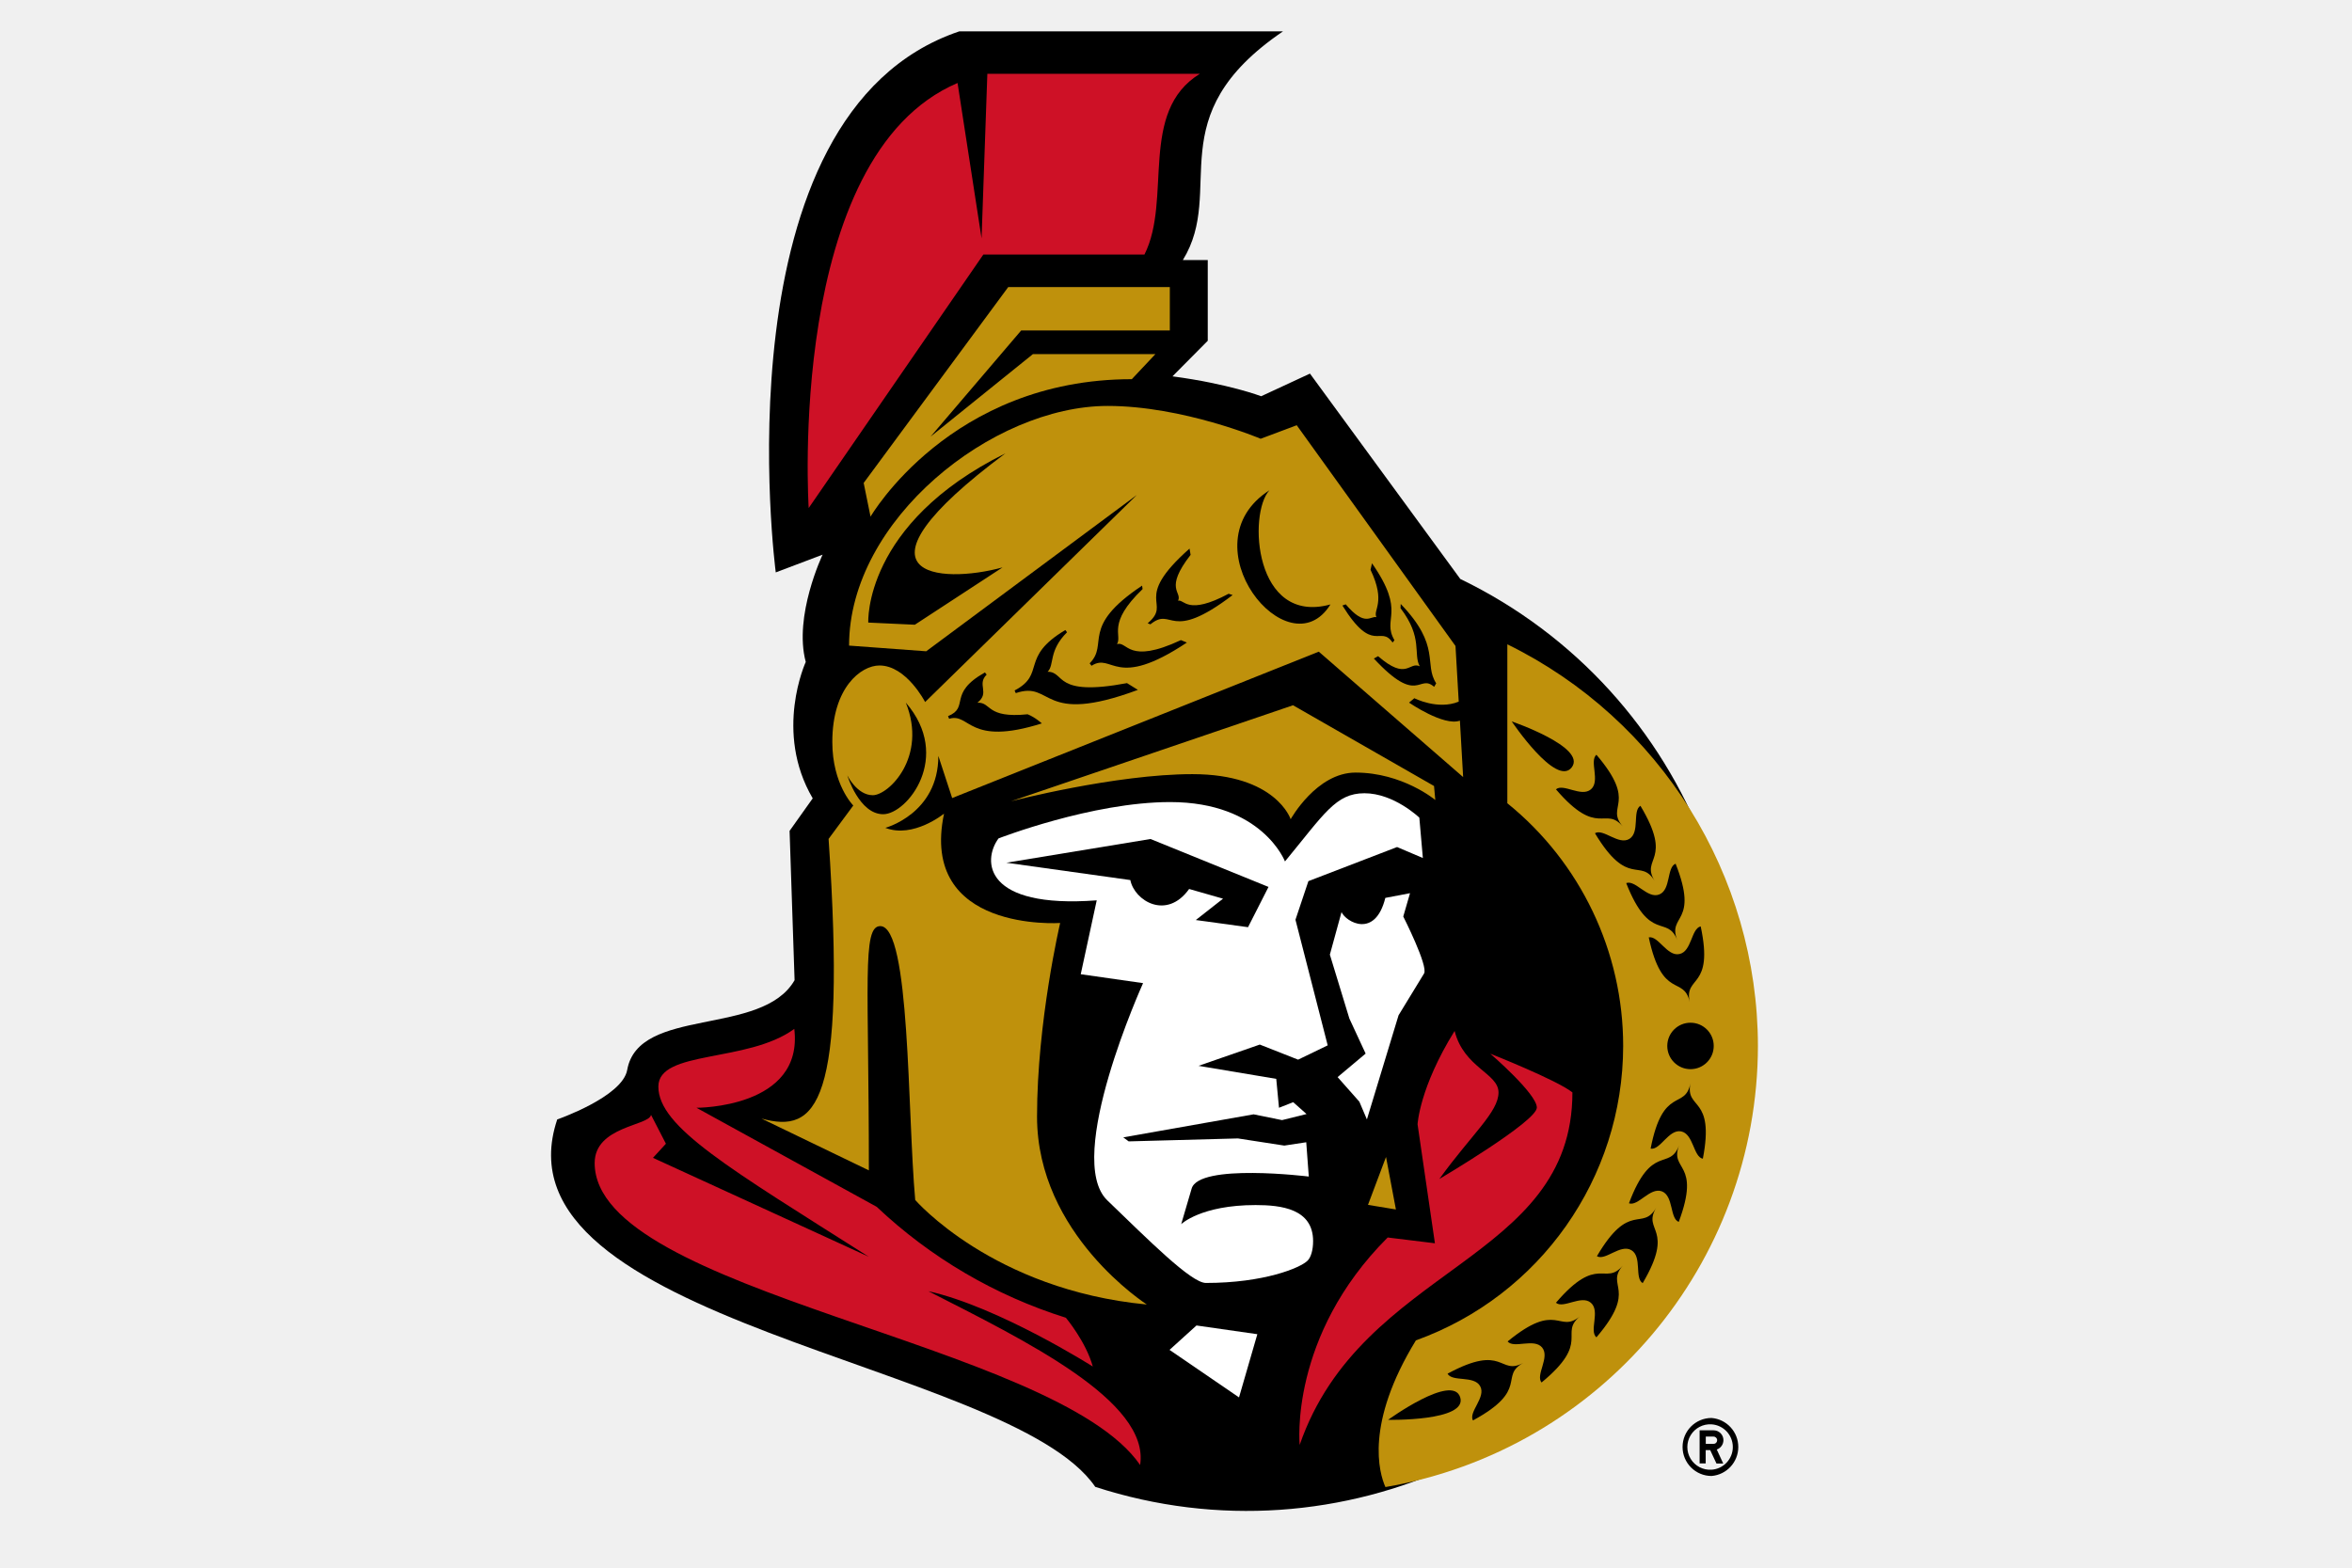
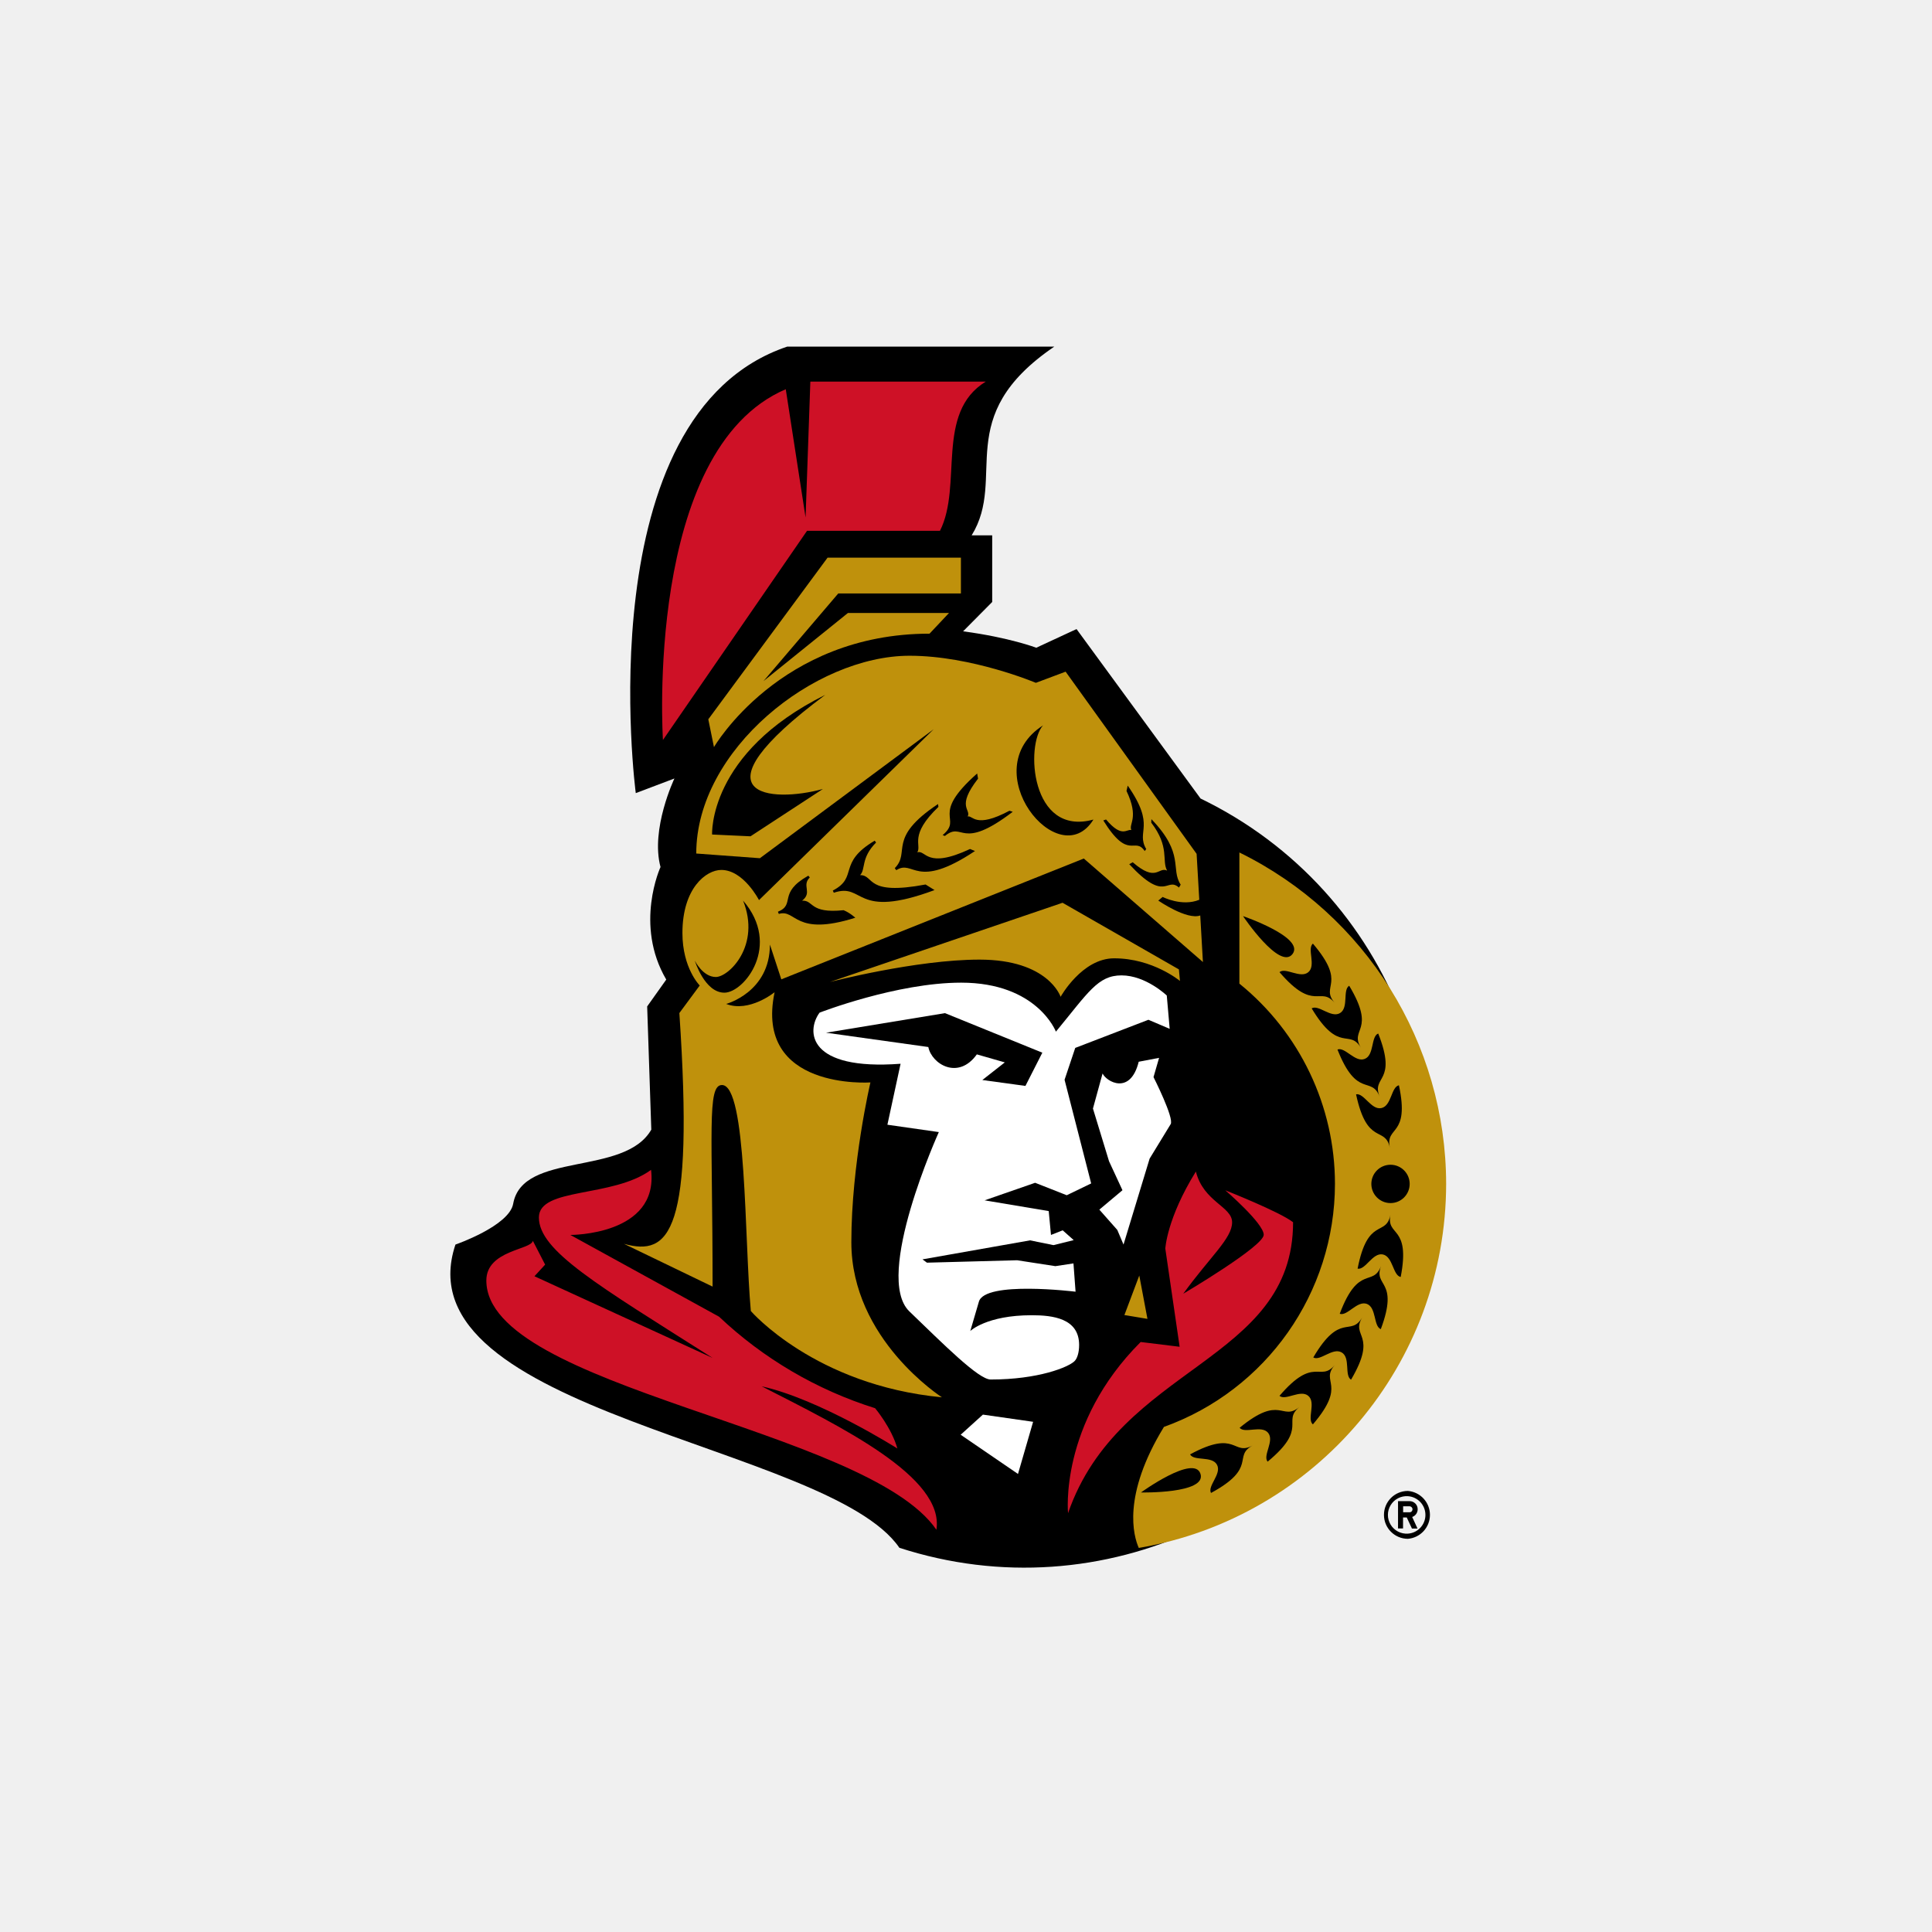
- <svg xmlns="http://www.w3.org/2000/svg" viewBox="0 0 24 16">
-   <path d="M14.901 5.909l-1.534-2.096-.498.231s-.332-.127-.905-.203l.36-.363v-.824h-.254c.443-.719-.256-1.465 1.022-2.334H9.789c-2.494.841-1.873 5.522-1.873 5.522l.478-.181s-.298.625-.172 1.095c0 0-.328.712.071 1.392l-.236.332.051 1.524c-.333.58-1.592.265-1.708.916-.049.275-.714.505-.714.505-.698 2.079 4.616 2.47 5.49 3.75a5.005 5.005 0 0 0 3.725-9.266z" />
-   <path d="M10.016 2.433L9.771.847c-1.753.748-1.519 4.338-1.519 4.338l1.782-2.587h1.644c.284-.563-.063-1.46.566-1.845h-2.169l-.059 1.68zm-.543 10.745c.718.16 1.678.769 1.678.769-.07-.254-.275-.498-.275-.498a4.98 4.98 0 0 1-1.93-1.132l-1.839-1.011s1.096.006.998-.805c-.475.349-1.387.213-1.387.589 0 .413.724.833 2.148 1.737l-2.203-1.01.132-.144-.152-.295c-.016.113-.575.115-.575.492 0 1.329 4.703 1.825 5.566 3.082.102-.653-1.184-1.275-2.161-1.774zm5.734-2.424s.475.409.475.55c0 .142-.995.729-.995.729.334-.461.604-.684.604-.883 0-.197-.353-.251-.448-.628-.36.58-.378.953-.378.953l.177 1.214-.482-.059c-1.01 1.009-.898 2.117-.898 2.117.635-1.837 2.783-1.863 2.783-3.598-.162-.128-.838-.395-.838-.395z" fill="#CE1126" />
-   <path fill="#FFF" d="M13.246 10.815l.302-.146-.329-1.282.132-.394.905-.348.263.112-.036-.412s-.259-.249-.56-.249c-.293 0-.41.21-.811.696 0 0-.231-.606-1.172-.606-.796 0-1.751.371-1.751.371-.168.229-.146.718 1.002.632l-.163.754.636.091s-.81 1.787-.365 2.217c.422.406.856.843 1.006.843.592 0 .965-.154 1.038-.228.033-.033.056-.106.056-.199 0-.331-.328-.368-.587-.368-.558 0-.759.195-.759.195l.106-.361c.07-.264 1.196-.125 1.196-.125l-.026-.35-.224.034-.473-.073-1.115.03-.055-.041 1.33-.235.29.059.25-.062-.136-.121-.145.057-.028-.295-.793-.133.625-.217.391.154z" />
-   <path fill="#FFF" d="M14.388 9.116l-.252.048c-.104.419-.401.246-.447.145l-.119.434.199.652.166.358-.286.24.222.251.077.181.323-1.063.26-.426c.046-.073-.212-.582-.212-.582l.069-.238zm-2.454 4.661l.709.485.187-.645-.621-.089z" />
-   <path d="M17.465 14.472a.295.295 0 1 0 0 .592.297.297 0 0 0 0-.592zm0 .528a.232.232 0 1 1 0-.463.232.232 0 0 1 0 .463z" />
-   <path d="M17.586 14.699a.1.1 0 0 0-.101-.101h-.142v.338h.062V14.8h.046l.064.137h.069l-.066-.143a.101.101 0 0 0 .068-.095zm-.101.037h-.079v-.074h.079c.021 0 .037.017.037.037s-.015.037-.037.037z" />
-   <g fill="#BF910C">
-     <path d="M14.633 8.022l-1.439-.824-2.878.98s1.066-.277 1.851-.277c.854 0 1.003.46 1.003.46s.264-.476.662-.476c.48 0 .814.28.814.28l-.013-.143zM11.549 3.87l.241-.256h-1.25l-1.044.842.924-1.083h1.517V2.93h-1.649L8.813 4.929l.07.344s.813-1.403 2.666-1.403z" />
-     <path d="M10.582 11.396c0-.97.236-1.976.236-1.976s-1.441.1-1.185-1.116c0 0-.314.256-.599.145 0 0 .541-.144.541-.734l.141.43 3.741-1.494 1.473 1.28-.033-.576c-.165.06-.519-.184-.519-.184l.054-.045s.239.123.453.035l-.033-.568-1.62-2.253-.368.138s-.793-.335-1.562-.335c-1.175 0-2.638 1.162-2.638 2.446l.787.058L11.6 5.052 9.44 7.165s-.191-.373-.466-.373c-.189 0-.481.226-.481.78 0 .436.214.649.214.649l-.252.341c.185 2.73-.124 3.009-.685 2.854l1.096.529c0-1.912-.071-2.493.116-2.493.308 0 .276 1.901.357 2.795 0 0 .791.917 2.363 1.067.001-.001-1.12-.713-1.12-1.918zm3.561.412l-.184.489.285.047zm1.238-5.232v1.622a3.186 3.186 0 0 1 1.182 2.477 3.197 3.197 0 0 1-2.115 3.005c-.521.851-.376 1.352-.311 1.497a4.573 4.573 0 0 0 3.801-4.502 4.571 4.571 0 0 0-2.557-4.099z" />
+ <svg xmlns="http://www.w3.org/2000/svg" width="512px" height="512px" viewBox="0 0 512 512" version="1.1">
+   <defs />
+   <g id="NHL" stroke="none" stroke-width="1" fill="none" fill-rule="evenodd">
+     <g id="ottawa-senators">
+       <g id="ott" transform="translate(106, 85)">
+         <path d="M212.164,126.621 L179.293,81.707 L168.621,86.657 C168.621,86.657 161.507,83.936 149.229,82.307 L156.943,74.529 L156.943,56.871 L151.5,56.871 C160.993,41.464 146.014,25.479 173.4,6.857 L102.621,6.857 C49.179,24.879 62.486,125.186 62.486,125.186 L72.729,121.307 C72.729,121.307 66.343,134.7 69.043,144.771 C69.043,144.771 62.014,160.029 70.564,174.6 L65.507,181.714 L66.6,214.371 C59.464,226.8 32.486,220.05 30,234 C28.95,239.893 14.7,244.821 14.7,244.821 C-0.257,289.371 113.614,297.75 132.343,325.179 C185.98,342.597 243.945,315.501 264.98,263.177 C286.014,210.852 262.933,151.175 212.164,126.621 L212.164,126.621 Z" id="Shape" fill="#000000" />
+         <path d="M107.486,52.136 L102.236,18.15 C64.671,34.179 69.686,111.107 69.686,111.107 L107.871,55.671 L143.1,55.671 C149.186,43.607 141.75,24.386 155.229,16.136 L108.75,16.136 L107.486,52.136 L107.486,52.136 Z M95.85,282.386 C111.236,285.814 131.807,298.864 131.807,298.864 C130.307,293.421 125.914,288.193 125.914,288.193 C110.467,283.349 96.324,275.054 84.557,263.936 L45.15,242.271 C45.15,242.271 68.636,242.4 66.536,225.021 C56.357,232.5 36.814,229.586 36.814,237.643 C36.814,246.493 52.329,255.493 82.843,274.864 L35.636,253.221 L38.464,250.136 L35.207,243.814 C34.864,246.236 22.886,246.279 22.886,254.357 C22.886,282.836 123.664,293.464 142.157,320.4 C144.343,306.407 116.786,293.079 95.85,282.386 L95.85,282.386 Z M218.721,230.443 C218.721,230.443 228.9,239.207 228.9,242.229 C228.9,245.271 207.579,257.85 207.579,257.85 C214.736,247.971 220.521,243.193 220.521,238.929 C220.521,234.707 212.957,233.55 210.921,225.471 C203.207,237.9 202.821,245.893 202.821,245.893 L206.614,271.907 L196.286,270.643 C174.643,292.264 177.043,316.007 177.043,316.007 C190.65,276.643 236.679,276.086 236.679,238.907 C233.207,236.164 218.721,230.443 218.721,230.443 L218.721,230.443 Z" id="Shape" fill="#CE1126" />
+         <path d="M176.7,231.75 L183.171,228.621 L176.121,201.15 L178.95,192.707 L198.343,185.25 L203.979,187.65 L203.207,178.821 C203.207,178.821 197.657,173.486 191.207,173.486 C184.929,173.486 182.421,177.986 173.829,188.4 C173.829,188.4 168.879,175.414 148.714,175.414 C131.657,175.414 111.193,183.364 111.193,183.364 C107.593,188.271 108.064,198.75 132.664,196.907 L129.171,213.064 L142.8,215.014 C142.8,215.014 125.443,253.307 134.979,262.521 C144.021,271.221 153.321,280.586 156.536,280.586 C169.221,280.586 177.214,277.286 178.779,275.7 C179.486,274.993 179.979,273.429 179.979,271.436 C179.979,264.343 172.95,263.55 167.4,263.55 C155.443,263.55 151.136,267.729 151.136,267.729 L153.407,259.993 C154.907,254.336 179.036,257.314 179.036,257.314 L178.479,249.814 L173.679,250.543 L163.543,248.979 L139.65,249.621 L138.471,248.743 L166.971,243.707 L173.186,244.971 L178.543,243.643 L175.629,241.05 L172.521,242.271 L171.921,235.95 L154.929,233.1 L168.321,228.45 L176.7,231.75 L176.7,231.75 Z" id="Shape" fill="#FFFFFF" />
+         <path d="M201.171,195.343 L195.771,196.371 C193.543,205.35 187.179,201.643 186.193,199.479 L183.643,208.779 L187.907,222.75 L191.464,230.421 L185.336,235.564 L190.093,240.943 L191.743,244.821 L198.664,222.043 L204.236,212.914 C205.221,211.35 199.693,200.443 199.693,200.443 L201.171,195.343 L201.171,195.343 Z M148.586,295.221 L163.779,305.614 L167.786,291.793 L154.479,289.886 L148.586,295.221 Z" id="Shape" fill="#FFFFFF" />
+         <path d="M267.107,310.114 C263.604,310.114 260.764,312.954 260.764,316.457 C260.764,319.96 263.604,322.8 267.107,322.8 C270.409,322.528 272.95,319.77 272.95,316.457 C272.95,313.145 270.409,310.386 267.107,310.114 L267.107,310.114 Z M267.107,321.429 C265.257,321.55 263.493,320.632 262.531,319.047 C261.569,317.462 261.569,315.474 262.531,313.889 C263.493,312.303 265.257,311.385 267.107,311.507 C269.721,311.679 271.752,313.849 271.752,316.468 C271.752,319.087 269.721,321.257 267.107,321.429 L267.107,321.429 Z" id="Shape" fill="#000000" />
+         <path d="M269.7,314.979 C269.706,314.403 269.48,313.849 269.072,313.442 C268.665,313.035 268.111,312.808 267.536,312.814 L264.493,312.814 L264.493,320.057 L265.821,320.057 L265.821,317.143 L266.807,317.143 L268.179,320.079 L269.657,320.079 L268.243,317.014 C269.112,316.714 269.696,315.898 269.7,314.979 L269.7,314.979 Z M267.536,315.771 L265.843,315.771 L265.843,314.186 L267.536,314.186 C267.986,314.186 268.329,314.55 268.329,314.979 C268.329,315.407 268.007,315.771 267.536,315.771 L267.536,315.771 Z" id="Shape" fill="#000000" />
+         <g id="Group" transform="translate(42.85714, 42.85714)" fill="#BF910C">
+           <path d="M163.564,129.043 L132.729,111.386 L71.057,132.386 C71.057,132.386 93.9,126.45 110.721,126.45 C129.021,126.45 132.214,136.307 132.214,136.307 C132.214,136.307 137.871,126.107 146.4,126.107 C156.686,126.107 163.843,132.107 163.843,132.107 L163.564,129.043 Z M97.479,40.071 L102.643,34.586 L75.857,34.586 L53.486,52.629 L73.286,29.421 L105.793,29.421 L105.793,19.929 L70.457,19.929 L38.85,62.764 L40.35,70.136 C40.35,70.136 57.771,40.071 97.479,40.071 L97.479,40.071 Z" id="Shape" />
+           <path d="M76.757,201.343 C76.757,180.557 81.814,159 81.814,159 C81.814,159 50.936,161.143 56.421,135.086 C56.421,135.086 49.693,140.571 43.586,138.193 C43.586,138.193 55.179,135.107 55.179,122.464 L58.2,131.679 L138.364,99.664 L169.929,127.093 L169.221,114.75 C165.686,116.036 158.1,110.807 158.1,110.807 L159.257,109.843 C159.257,109.843 164.379,112.479 168.964,110.593 L168.257,98.421 L133.543,50.143 L125.657,53.1 C125.657,53.1 108.664,45.921 92.186,45.921 C67.007,45.921 35.657,70.821 35.657,98.336 L52.521,99.579 L98.571,65.4 L52.286,110.679 C52.286,110.679 48.193,102.686 42.3,102.686 C38.25,102.686 31.993,107.529 31.993,119.4 C31.993,128.743 36.579,133.307 36.579,133.307 L31.179,140.614 C35.143,199.114 28.521,205.093 16.5,201.771 L39.986,213.107 C39.986,172.136 38.464,159.686 42.471,159.686 C49.071,159.686 48.386,200.421 50.121,219.579 C50.121,219.579 67.071,239.229 100.757,242.443 C100.779,242.421 76.757,227.164 76.757,201.343 L76.757,201.343 Z M153.064,210.171 L149.121,220.65 L155.229,221.657 L153.064,210.171 Z M179.593,98.057 L179.593,132.814 C195.614,145.777 204.923,165.284 204.921,185.893 C204.891,214.762 186.766,240.515 159.6,250.286 C148.436,268.521 151.543,279.257 152.936,282.364 C199.945,274.313 234.33,233.586 234.386,185.893 C234.35,148.566 213.102,114.504 179.593,98.057 L179.593,98.057 Z" id="Shape" />
+         </g>
+         <path d="M141.664,150.879 L139.286,149.4 C123.107,152.443 125.871,146.914 121.929,146.914 C123.471,145.393 122.057,142.393 126.171,138.279 L125.807,137.786 C115.779,143.743 121.607,147.407 114.707,151.007 L114.964,151.586 C123.214,148.8 120.193,158.85 141.664,150.879 L141.664,150.879 Z" id="Shape" fill="#000000" />
+         <path d="M152.379,140.529 L151.071,139.993 C139.393,145.457 139.436,140.143 137.1,140.871 C138.3,138.857 134.807,136.414 142.693,128.829 L142.586,128.079 C128.893,137.186 135.429,140.743 131.121,145.071 L131.529,145.607 C136.2,142.629 136.543,151.071 152.379,140.529 Z M120.664,158.207 C120.664,158.207 119.229,156.879 117.557,156.214 C108.386,157.157 109.736,153.536 106.564,153.686 C109.393,151.5 106.371,149.743 108.6,147.536 L108.214,147.064 C99.986,151.693 104.957,154.65 100.157,156.621 L100.393,157.2 C105.021,155.807 104.464,163.329 120.664,158.207 L120.664,158.207 Z M90.921,153.664 C95.7,165.579 87.15,173.914 83.7,173.914 C80.25,173.914 78.129,169.586 78.129,169.586 C78.129,169.586 80.721,178.071 85.971,178.071 C91.221,178.071 101.164,165.514 90.921,153.664 Z" id="Shape" fill="#000000" />
+         <path d="M162.386,130.136 L161.507,129.857 C152.421,134.7 151.821,130.993 150.45,131.379 C151.414,129.407 147.321,128.893 153.193,121.35 L152.957,119.979 C140.164,131.314 149.336,131.679 143.807,136.307 L144.407,136.543 C149.336,132.514 148.393,140.807 162.386,130.136 L162.386,130.136 Z M112.693,99.15 C81.579,114.579 82.714,136.157 82.714,136.157 L92.893,136.629 L112.071,124.093 C98.421,127.843 76.436,126.171 112.693,99.15 L112.693,99.15 Z M183.771,132.193 C167.079,136.779 165.729,112.329 170.421,107.229 C152.014,119.036 174.6,146.957 183.771,132.193 Z M194.186,143.507 L193.264,144.021 C202.993,154.5 203.036,147.214 206.443,150.214 L206.893,149.443 C204.129,145.2 208.029,141.321 199.136,132.086 L199.093,133.007 C204.064,139.521 201.814,143.014 203.293,145.714 C200.936,144.621 200.486,148.971 194.186,143.507 L194.186,143.507 Z" id="Shape" fill="#000000" />
+         <path d="M197.357,140.529 L197.764,140.014 C194.936,135.171 200.464,134.1 192.857,123.193 L192.536,124.607 C195.964,131.807 193.029,133.329 193.821,134.979 C192.536,134.636 191.357,137.186 187.114,132.171 L186.386,132.429 C193.136,143.314 194.636,136.564 197.357,140.529 L197.357,140.529 Z M262.479,236.936 C261.321,242.85 256.479,237.321 253.779,251.207 C255.879,251.614 257.721,246.921 260.443,247.436 C263.164,247.971 263.121,253.029 265.2,253.414 C267.879,239.55 261.321,242.85 262.479,236.936 L262.479,236.936 Z" id="Shape" fill="#000000" />
+         <ellipse id="Oval" fill="#000000" cx="262.5" cy="228.75" rx="5.079" ry="5.079" />
+         <path d="M222.514,293.379 C223.864,295.007 228.3,292.586 230.057,294.707 C231.814,296.85 228.579,300.707 229.929,302.357 C240.836,293.357 233.657,291.75 238.329,287.893 C233.636,291.75 233.443,284.379 222.514,293.379 L222.514,293.379 Z M254.979,264.171 C251.893,269.379 249.193,262.543 242.036,274.736 C243.857,275.807 247.157,272.014 249.557,273.407 C251.957,274.8 250.221,279.536 252.043,280.629 C259.221,268.436 251.914,269.379 254.979,264.171 Z" id="Shape" fill="#000000" />
+         <path d="M233.079,284.914 C234.686,286.286 238.629,283.136 240.707,284.914 C242.829,286.714 240.279,291.086 241.929,292.479 C251.121,281.721 243.771,281.357 247.693,276.793 C243.771,281.357 242.293,274.157 233.079,284.914 L233.079,284.914 Z M253.371,205.007 C256.329,218.85 261.043,213.236 262.329,219.15 C261.043,213.236 267.686,216.429 264.729,202.607 C262.65,203.057 262.779,208.093 260.079,208.65 C257.4,209.25 255.45,204.579 253.371,205.007 Z M241.607,182.229 C248.893,194.357 251.55,187.5 254.657,192.664 C251.529,187.5 258.836,188.379 251.55,176.229 C249.75,177.321 251.486,182.036 249.129,183.471 C246.771,184.907 243.429,181.136 241.607,182.229 Z" id="Shape" fill="#000000" />
+         <path d="M248.443,193.136 C253.629,206.293 257.4,199.971 259.607,205.607 C257.379,199.971 264.45,202.05 259.243,188.893 C257.271,189.664 258.236,194.636 255.664,195.621 C253.114,196.65 250.436,192.364 248.443,193.136 L248.443,193.136 Z M259.993,250.5 C257.871,256.179 254.014,249.921 249.043,263.164 C251.036,263.893 253.65,259.586 256.243,260.55 C258.814,261.536 257.957,266.486 259.929,267.236 C264.879,253.993 257.871,256.179 259.993,250.5 L259.993,250.5 Z M247.693,180.75 C243.771,176.164 251.121,175.843 241.929,165.064 C240.321,166.436 242.829,170.829 240.729,172.629 C238.607,174.429 234.686,171.257 233.079,172.629 C242.293,183.364 243.771,176.164 247.693,180.75 Z M236.529,167.829 C239.893,163.414 223.414,157.779 223.414,157.779 C223.414,157.779 233.143,172.243 236.529,167.829 Z M209.379,300.429 C210.407,302.293 215.186,300.75 216.514,303.171 C217.843,305.593 213.921,308.786 214.929,310.65 C227.357,303.921 220.629,300.964 225.943,298.071 C220.629,300.943 221.85,293.679 209.379,300.429 Z" id="Shape" fill="#000000" />
+         <path d="M196.371,310.521 C196.371,310.521 213.793,310.886 212.143,305.593 C210.471,300.3 196.371,310.521 196.371,310.521 Z M112.907,188.679 L140.014,192.471 C140.914,197.014 147.964,201.3 152.871,194.421 L160.286,196.543 L154.329,201.214 L165.75,202.779 L170.229,193.971 L144.429,183.493 L112.907,188.679 L112.907,188.679 Z" id="Shape" fill="#000000" />
+       </g>
+     </g>
  </g>
-   <path d="M11.611 7.041l-.111-.069c-.755.142-.626-.116-.81-.116.072-.071.006-.211.198-.403l-.017-.023c-.468.278-.196.449-.518.617l.012.027c.385-.13.244.339 1.246-.033z" />
-   <path d="M12.111 6.558l-.061-.025c-.545.255-.543.007-.652.041.056-.094-.107-.208.261-.562l-.005-.035c-.639.425-.334.591-.535.793l.019.025c.218-.139.234.255.973-.237zm-1.48.825s-.067-.062-.145-.093c-.428.044-.365-.125-.513-.118.132-.102-.009-.184.095-.287l-.018-.022c-.384.216-.152.354-.376.446l.011.027c.216-.065.19.286.946.047zm-1.388-.212c.223.556-.176.945-.337.945s-.26-.202-.26-.202.121.396.366.396.709-.586.231-1.139z" />
-   <path d="M12.578 6.073l-.041-.013c-.424.226-.452.053-.516.071.045-.092-.146-.116.128-.468l-.011-.064c-.597.529-.169.546-.427.762l.028.011c.23-.188.186.199.839-.299zm-2.319-1.446c-1.452.72-1.399 1.727-1.399 1.727l.475.022.895-.585c-.637.175-1.663.097.029-1.164zm3.317 1.542c-.779.214-.842-.927-.623-1.165-.859.551.195 1.854.623 1.165zm.486.528l-.043.024c.454.489.456.149.615.289l.021-.036c-.129-.198.053-.379-.362-.81l-.002.043c.232.304.127.467.196.593-.11-.051-.131.152-.425-.103z" />
-   <path d="M14.21 6.558l.019-.024c-.132-.226.126-.276-.229-.785l-.015.066c.16.336.023.407.06.484-.06-.016-.115.103-.313-.131l-.034.012c.315.508.385.193.512.378zm3.039 4.499c-.054.276-.28.018-.406.666.098.019.184-.2.311-.176.127.025.125.261.222.279.125-.647-.181-.493-.127-.769z" />
-   <circle cx="17.25" cy="10.675" r=".237" />
-   <path d="M15.384 13.691c.063.076.27-.037.352.062.082.1-.069.28-.006.357.509-.42.174-.495.392-.675-.219.18-.228-.164-.738.256zm1.515-1.363c-.144.243-.27-.076-.604.493.085.05.239-.127.351-.062s.031.286.116.337c.335-.569-.006-.525.137-.768z" />
-   <path d="M15.877 13.296c.075.064.259-.083.356 0 .099.084-.02.288.057.353.429-.502.086-.519.269-.732-.183.213-.252-.123-.682.379zm.947-3.729c.138.646.358.384.418.66-.06-.276.25-.127.112-.772-.097.021-.091.256-.217.282-.125.028-.216-.19-.313-.17zm-.549-1.063c.34.566.464.246.609.487-.146-.241.195-.2-.145-.767-.084.051-.003.271-.113.338s-.266-.109-.351-.058z" />
-   <path d="M16.594 9.013c.242.614.418.319.521.582-.104-.263.226-.166-.017-.78-.092.036-.047.268-.167.314-.119.048-.244-.152-.337-.116zm.539 2.677c-.099.265-.279-.027-.511.591.093.034.215-.167.336-.122.12.046.08.277.172.312.231-.618-.096-.516.003-.781zm-.574-3.255c-.183-.214.16-.229-.269-.732-.075.064.042.269-.056.353-.099.084-.282-.064-.357 0 .43.501.499.165.682.379zm-.521-.603c.157-.206-.612-.469-.612-.469s.454.675.612.469zm-1.267 6.188c.048.087.271.015.333.128s-.121.262-.074.349c.58-.314.266-.452.514-.587-.248.134-.191-.205-.773.11z" />
-   <path d="M14.164 14.491s.813.017.736-.23c-.078-.247-.736.23-.736.23zm-3.895-5.686l1.265.177c.042.212.371.412.6.091l.346.099-.278.218.533.073.209-.411-1.204-.489-1.471.242z" />
</svg>
